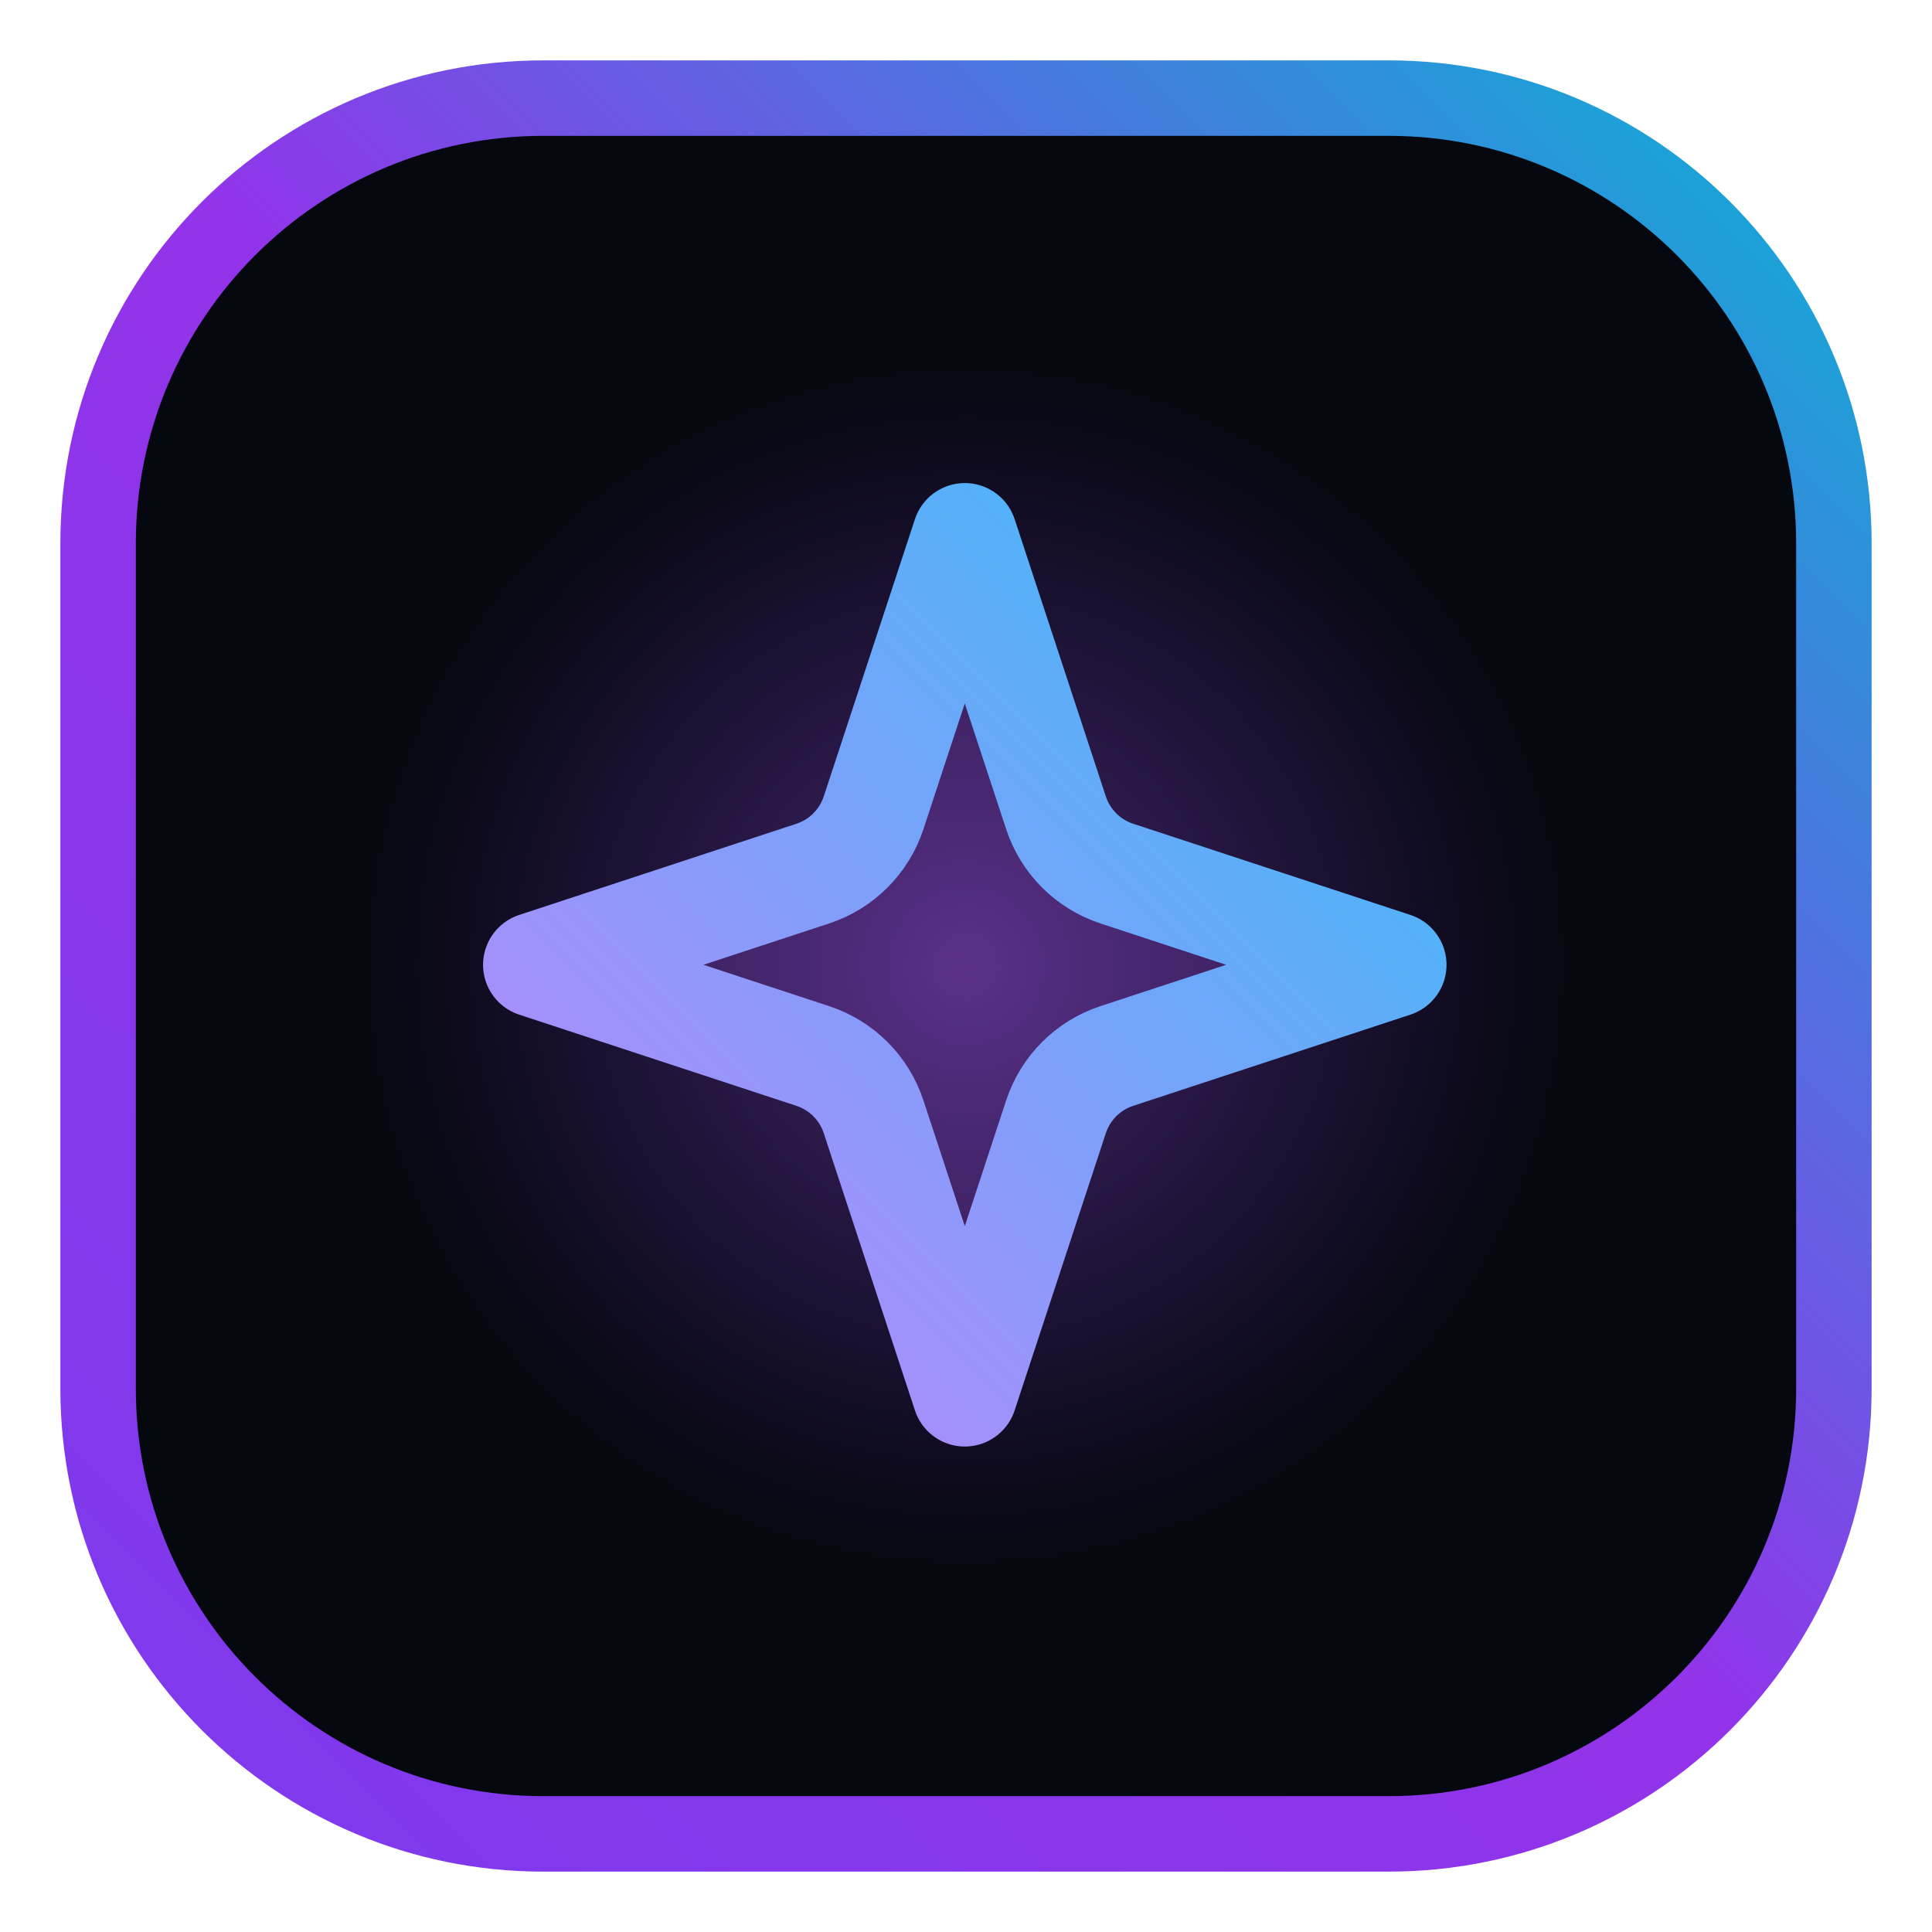
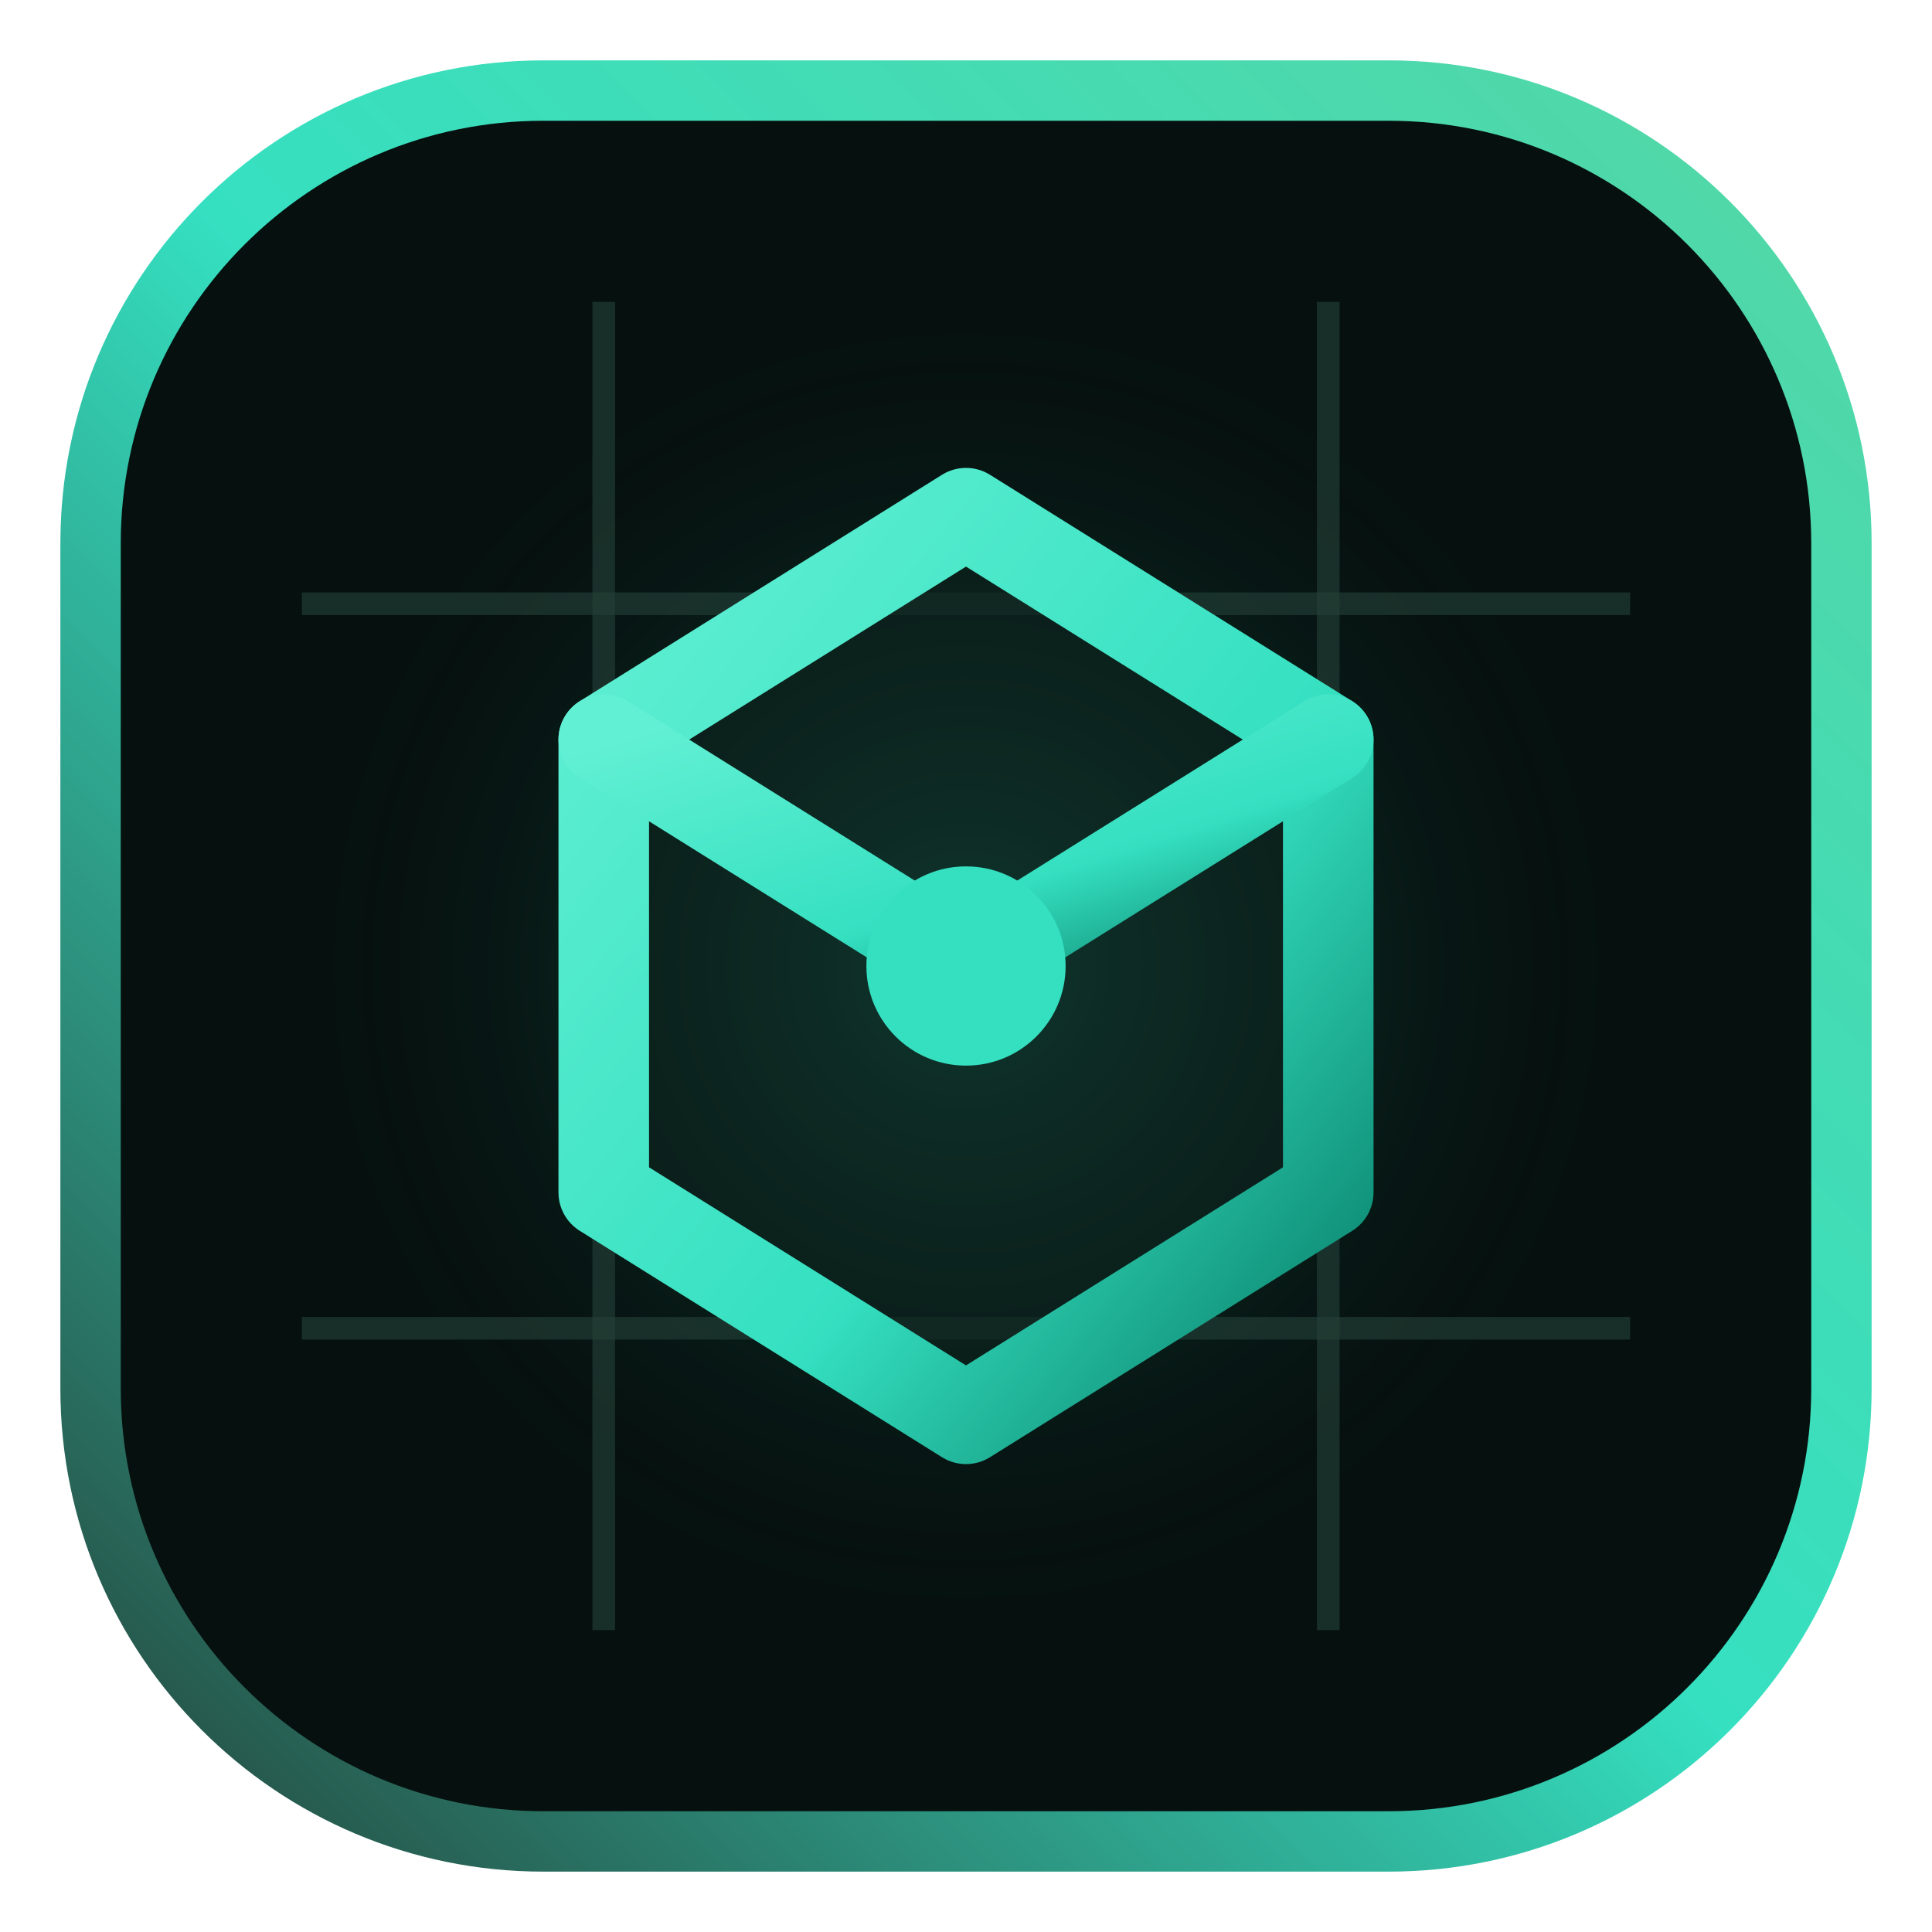
<svg xmlns="http://www.w3.org/2000/svg" viewBox="0 0 64 64" fill="none">
  <defs>
-     <linearGradient id="borderGrad" x1="0%" y1="100%" x2="100%" y2="0%">
-       <stop offset="0%" stop-color="#7c3aed" />
-       <stop offset="50%" stop-color="#9333ea" />
-       <stop offset="100%" stop-color="#06b6d4" />
+     <linearGradient id="emeraldBorder" x1="0%" y1="100%" x2="100%" y2="0%">
+       <stop offset="0%" stop-color="#244139" />
+       <stop offset="50%" stop-color="#35E0C1" />
+       <stop offset="100%" stop-color="#55D6A4" />
    </linearGradient>
-     <linearGradient id="sparkleGrad" x1="0%" y1="100%" x2="100%" y2="0%">
-       <stop offset="0%" stop-color="#c084fc" />
-       <stop offset="100%" stop-color="#38bdf8" />
+     <linearGradient id="mintGrad" x1="0%" y1="0%" x2="100%" y2="100%">
+       <stop offset="0%" stop-color="#62F0D4" />
+       <stop offset="60%" stop-color="#35E0C1" />
+       <stop offset="100%" stop-color="#087F69" />
    </linearGradient>
-     <radialGradient id="glow" cx="50%" cy="50%" r="50%">
-       <stop offset="0%" stop-color="#a855f7" stop-opacity="0.4" />
-       <stop offset="100%" stop-color="#7c3aed" stop-opacity="0" />
+     <radialGradient id="emeraldGlow" cx="50%" cy="50%" r="50%">
+       <stop offset="0%" stop-color="#35E0C1" stop-opacity="0.35" />
+       <stop offset="100%" stop-color="#06110F" stop-opacity="0" />
    </radialGradient>
  </defs>
-   <rect x="2" y="2" width="60" height="60" rx="16" fill="url(#borderGrad)" />
-   <rect x="4.5" y="4.5" width="55" height="55" rx="13.5" fill="#06080F" />
-   <circle cx="32" cy="32" r="20" fill="url(#glow)" />
-   <g transform="translate(13, 13) scale(1.58)" stroke="url(#sparkleGrad)" stroke-width="2.2" stroke-linecap="round" stroke-linejoin="round" fill="none">
-     <path d="m12 3-1.912 5.813a2 2 0 0 1-1.275 1.275L3 12l5.813 1.912a2 2 0 0 1 1.275 1.275L12 21l1.912-5.813a2 2 0 0 1 1.275-1.275L21 12l-5.813-1.912a2 2 0 0 1-1.275-1.275L12 3Z" fill="#a855f7" fill-opacity="0.2" />
-     <path d="M5 3v4" />
-     <path d="M19 17v4" />
-     <path d="M3 5h4" />
-     <path d="M17 19h4" />
+   <rect x="2" y="2" width="60" height="60" rx="16" fill="url(#emeraldBorder)" />
+   <rect x="4" y="4" width="56" height="56" rx="14" fill="#06110F" />
+   <circle cx="32" cy="32" r="22" fill="url(#emeraldGlow)" />
+   <line x1="20" y1="10" x2="20" y2="54" stroke="#244139" stroke-width="0.75" opacity="0.6" />
+   <line x1="44" y1="10" x2="44" y2="54" stroke="#244139" stroke-width="0.75" opacity="0.6" />
+   <line x1="10" y1="20" x2="54" y2="20" stroke="#244139" stroke-width="0.75" opacity="0.6" />
+   <line x1="10" y1="44" x2="54" y2="44" stroke="#244139" stroke-width="0.75" opacity="0.6" />
+   <g transform="translate(14, 14) scale(1.5)" stroke="url(#mintGrad)" stroke-width="2" stroke-linecap="round" stroke-linejoin="round" fill="none">
+     <path d="M12 2L4 7v10l8 5 8-5V7L12 2z" fill="#0D201B" fill-opacity="0.6" />
+     <path d="M12 22V12" />
+     <path d="M20 7l-8 5-8-5" />
+     <circle cx="12" cy="12" r="2.2" fill="#35E0C1" stroke="none" />
  </g>
</svg>
